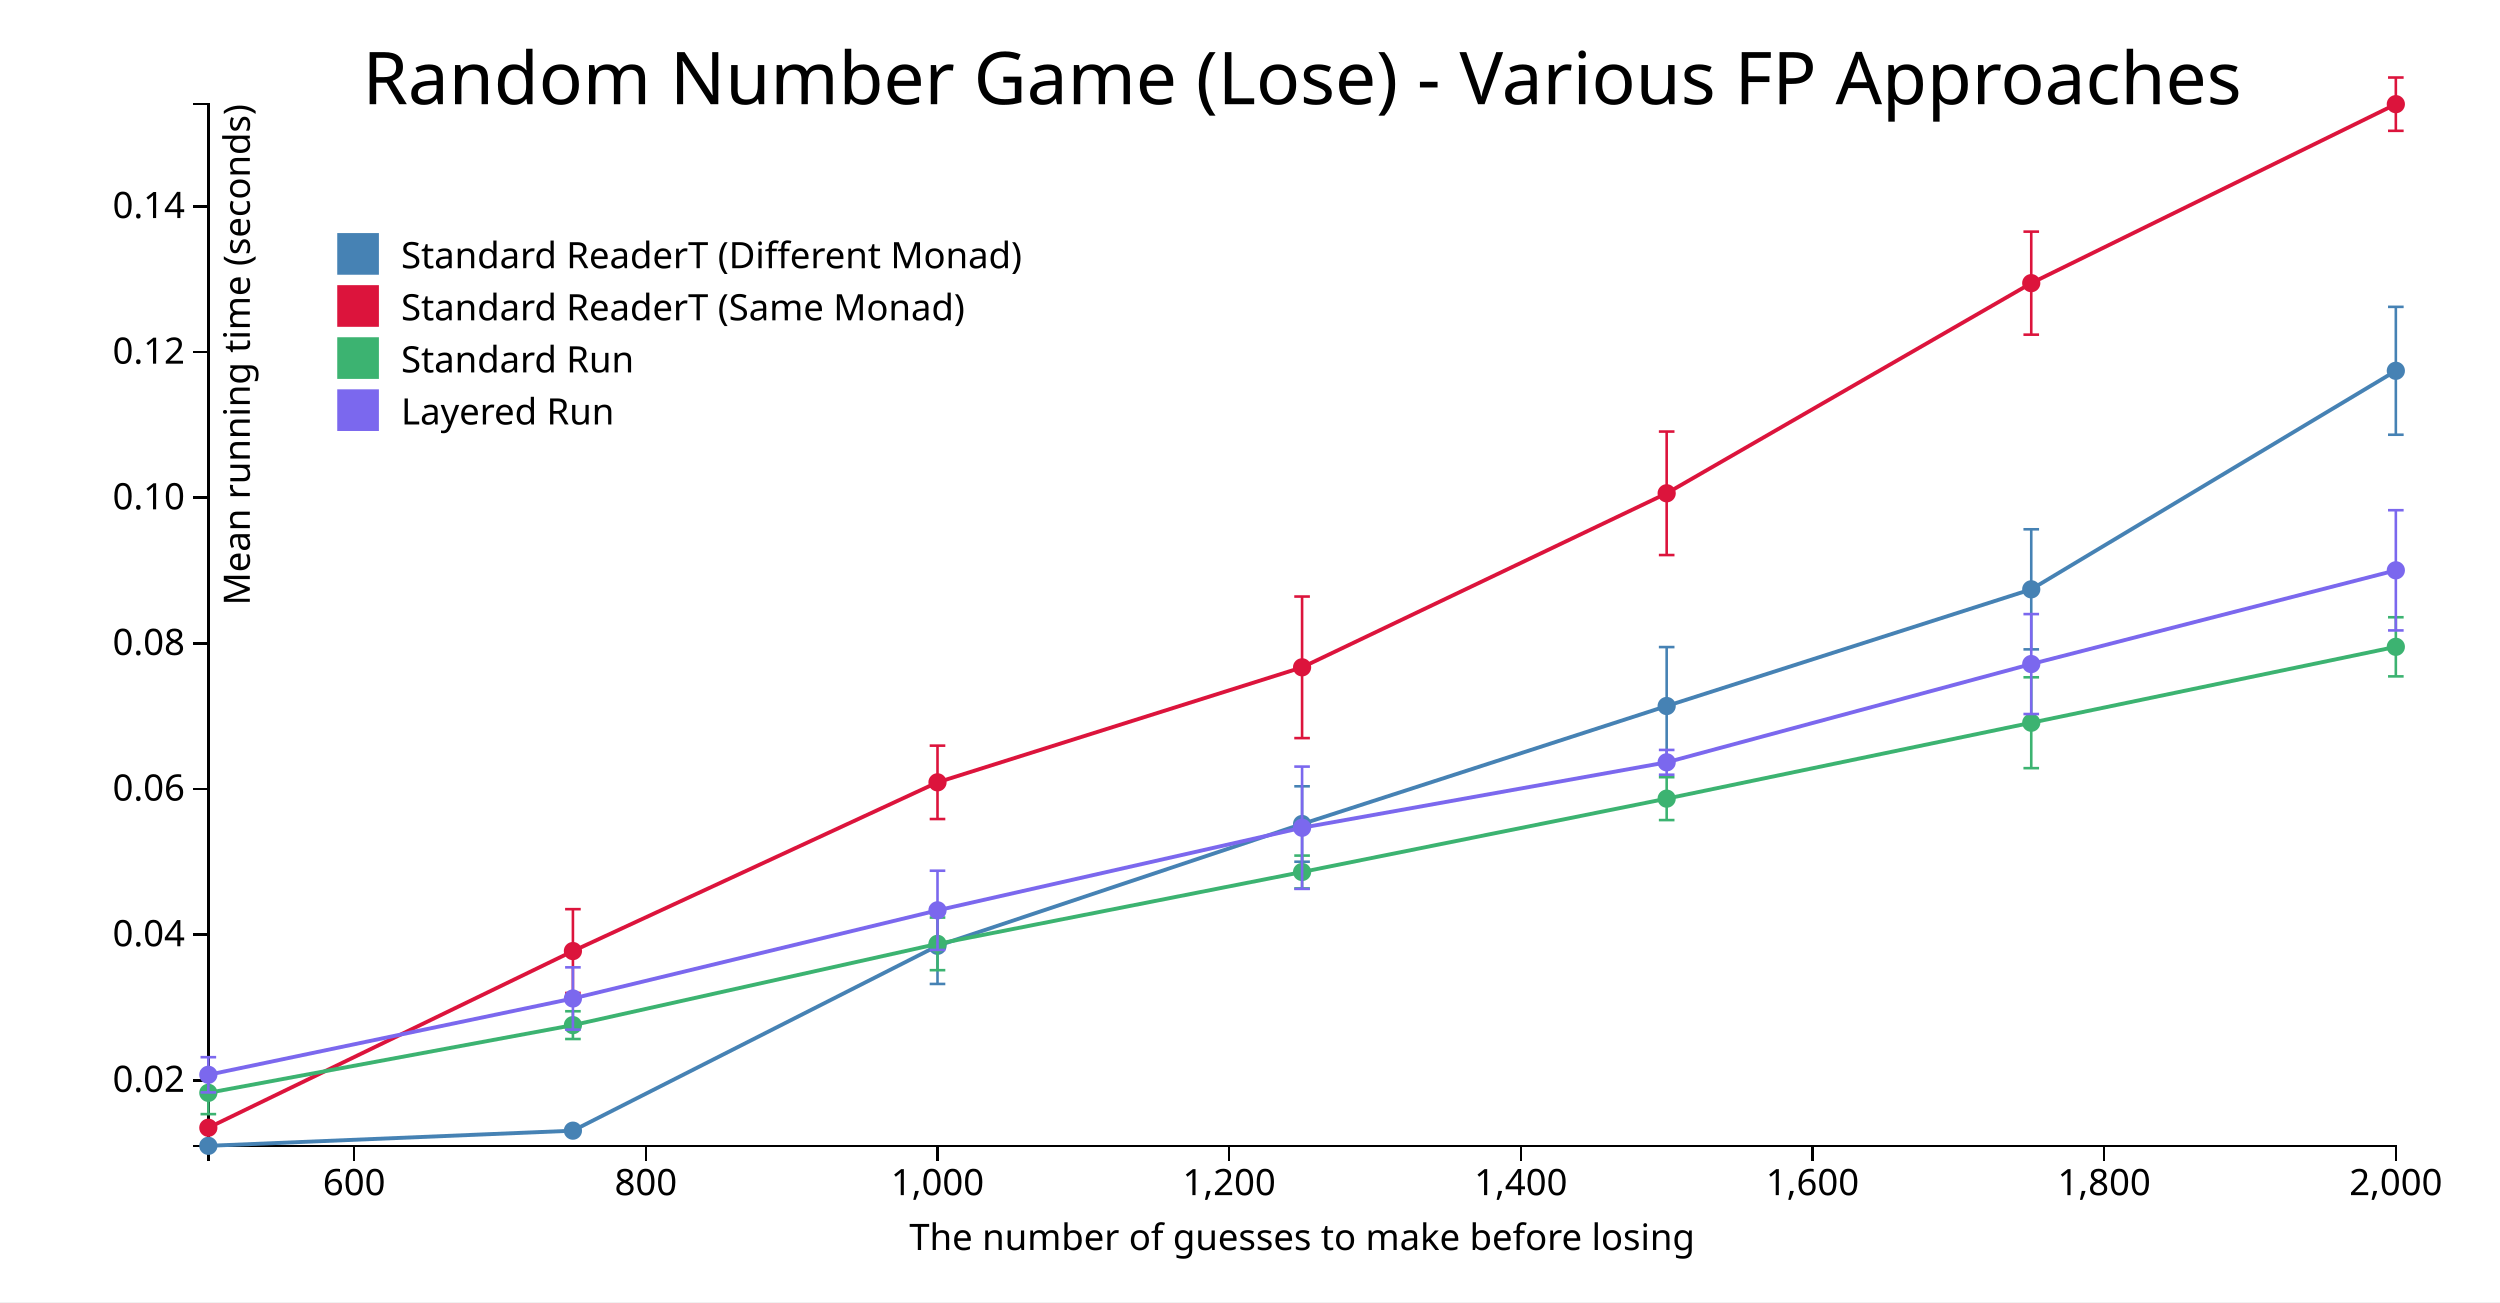
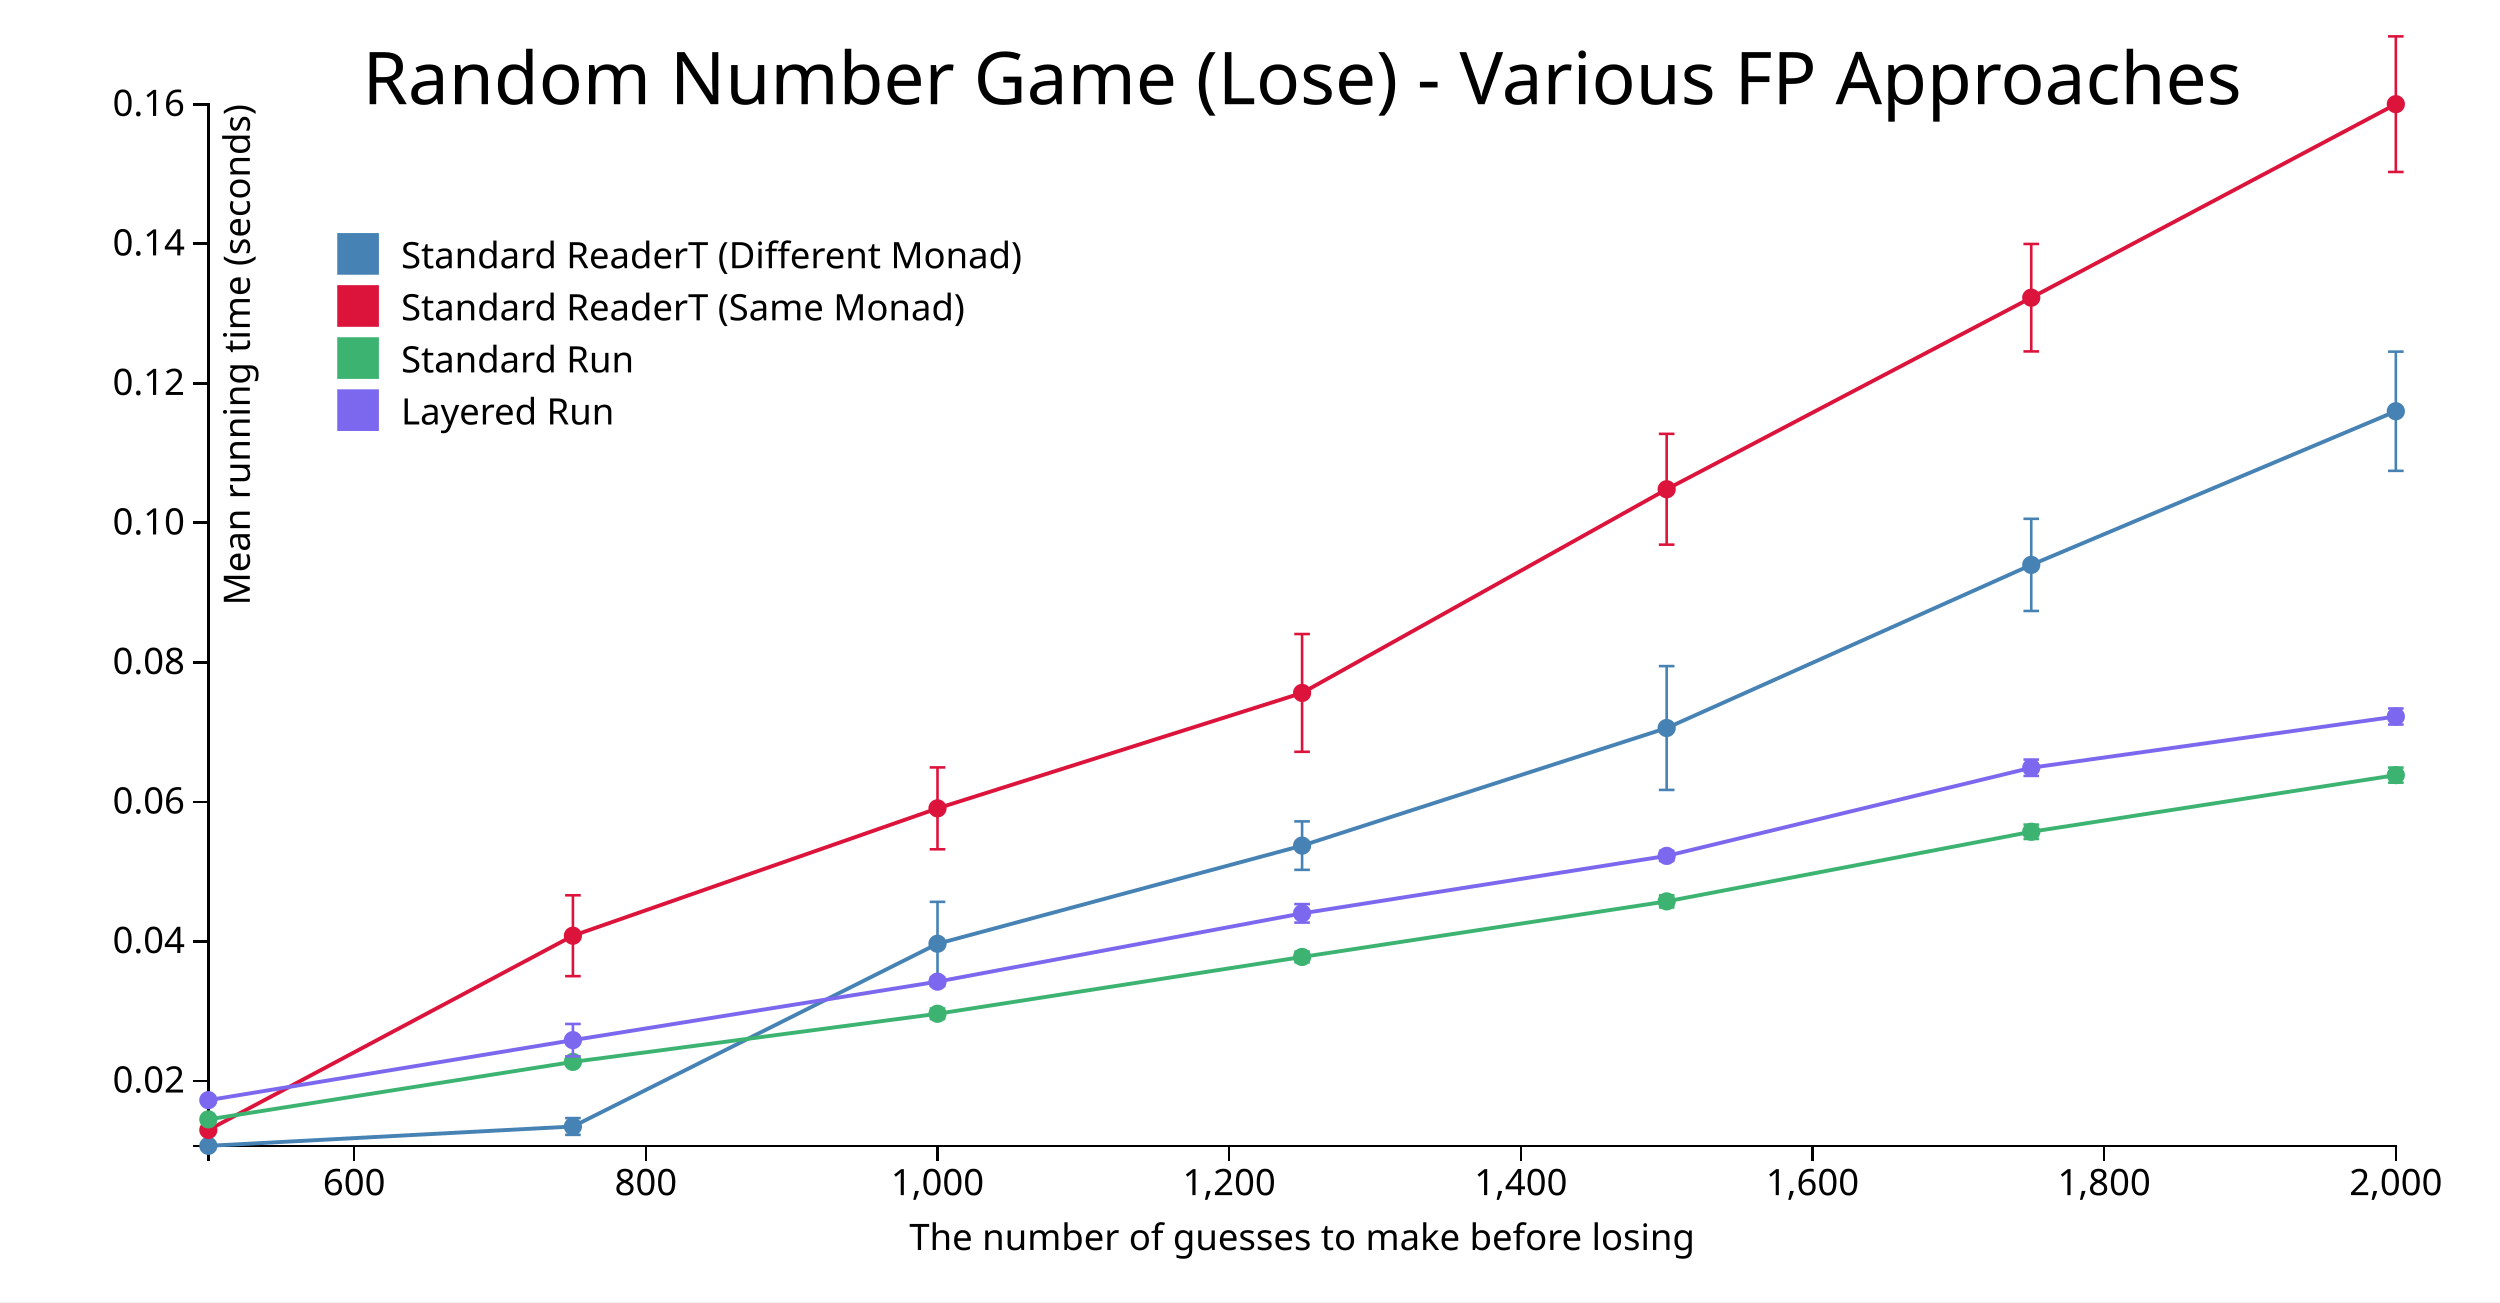
<svg xmlns="http://www.w3.org/2000/svg" width="960" height="500">
  <defs>
    <style type="text/css">
.background {
  fill: white;
}

text {
  font-size: 14px;
  font-family: sans-serif;
}

.axis-path,
.axis-line {
  fill: none;
  stroke: #000;
  stroke-width: 1px;
  shape-rendering: crispEdges;
}

.line {
  fill: none;
  stroke-width: 1.5px;
}

.data-series-0 {
  stroke: steelblue;
  fill: steelblue;
}

.data-series-1 {
  stroke: crimson;
  fill: crimson;
}

.data-series-2 {
  stroke: mediumseagreen;
  fill: mediumseagreen;
}

.data-series-3 {
  stroke: mediumslateblue;
  fill: mediumslateblue;
}

.data-series-4 {
  stroke: goldenrod;
  fill: goldenrod;
}

.error-bar {
  fill: none;
}
</style>
  </defs>
  <rect width="960" height="500" class="background" />
  <g transform="translate(80,40)">
    <g transform="translate(420, 0)">
      <text style="text-anchor: middle; font-size: 28px;">Random Number Game (Lose) - Various FP Approaches</text>
    </g>
    <g class="x axis" transform="translate(0,400)">
      <g class="tick" style="opacity: 1;" transform="translate(56,0)">
        <line y2="6" x2="0" class="axis-line" />
        <text dy=".71em" style="text-anchor: middle;" y="9" x="0">600</text>
      </g>
      <g class="tick" style="opacity: 1;" transform="translate(168,0)">
        <line y2="6" x2="0" class="axis-line" />
        <text dy=".71em" style="text-anchor: middle;" y="9" x="0">800</text>
      </g>
      <g class="tick" style="opacity: 1;" transform="translate(280,0)">
        <line y2="6" x2="0" class="axis-line" />
        <text dy=".71em" style="text-anchor: middle;" y="9" x="0">1,000</text>
      </g>
      <g class="tick" style="opacity: 1;" transform="translate(392,0)">
        <line y2="6" x2="0" class="axis-line" />
        <text dy=".71em" style="text-anchor: middle;" y="9" x="0">1,200</text>
      </g>
      <g class="tick" style="opacity: 1;" transform="translate(504,0)">
        <line y2="6" x2="0" class="axis-line" />
        <text dy=".71em" style="text-anchor: middle;" y="9" x="0">1,400</text>
      </g>
      <g class="tick" style="opacity: 1;" transform="translate(616,0)">
        <line y2="6" x2="0" class="axis-line" />
        <text dy=".71em" style="text-anchor: middle;" y="9" x="0">1,600</text>
      </g>
      <g class="tick" style="opacity: 1;" transform="translate(728,0)">
        <line y2="6" x2="0" class="axis-line" />
        <text dy=".71em" style="text-anchor: middle;" y="9" x="0">1,800</text>
      </g>
      <g class="tick" style="opacity: 1;" transform="translate(840,0)">
        <line y2="6" x2="0" class="axis-line" />
        <text dy=".71em" style="text-anchor: middle;" y="9" x="0">2,000</text>
      </g>
      <path class="axis-path" d="M0,6V0H840V6" />
      <text x="420" y="40" style="text-anchor: middle;">The number of guesses to make before losing</text>
    </g>
    <g class="y axis">
-       <g class="tick" style="opacity: 1;" transform="translate(0,374.7999)">
+       <g class="tick" style="opacity: 1;" transform="translate(0,375.0435)">
        <line x2="-6" y2="0" class="axis-line" />
        <text dy=".32em" style="text-anchor: end;" x="-9" y="0">0.02</text>
      </g>
-       <g class="tick" style="opacity: 1;" transform="translate(0,318.8746)">
+       <g class="tick" style="opacity: 1;" transform="translate(0,321.4696)">
        <line x2="-6" y2="0" class="axis-line" />
        <text dy=".32em" style="text-anchor: end;" x="-9" y="0">0.04</text>
      </g>
-       <g class="tick" style="opacity: 1;" transform="translate(0,262.9493)">
+       <g class="tick" style="opacity: 1;" transform="translate(0,267.8957)">
        <line x2="-6" y2="0" class="axis-line" />
        <text dy=".32em" style="text-anchor: end;" x="-9" y="0">0.06</text>
      </g>
-       <g class="tick" style="opacity: 1;" transform="translate(0,207.0241)">
+       <g class="tick" style="opacity: 1;" transform="translate(0,214.3218)">
        <line x2="-6" y2="0" class="axis-line" />
        <text dy=".32em" style="text-anchor: end;" x="-9" y="0">0.08</text>
      </g>
-       <g class="tick" style="opacity: 1;" transform="translate(0,151.0988)">
+       <g class="tick" style="opacity: 1;" transform="translate(0,160.7479)">
        <line x2="-6" y2="0" class="axis-line" />
        <text dy=".32em" style="text-anchor: end;" x="-9" y="0">0.10</text>
      </g>
-       <g class="tick" style="opacity: 1;" transform="translate(0,95.17354)">
+       <g class="tick" style="opacity: 1;" transform="translate(0,107.174)">
        <line x2="-6" y2="0" class="axis-line" />
        <text dy=".32em" style="text-anchor: end;" x="-9" y="0">0.12</text>
      </g>
-       <g class="tick" style="opacity: 1;" transform="translate(0,39.24827)">
+       <g class="tick" style="opacity: 1;" transform="translate(0,53.60009)">
        <line x2="-6" y2="0" class="axis-line" />
        <text dy=".32em" style="text-anchor: end;" x="-9" y="0">0.14</text>
+       </g>
+       <g class="tick" style="opacity: 1;" transform="translate(0,0.02619)">
+         <line x2="-6" y2="0" class="axis-line" />
+         <text dy=".32em" style="text-anchor: end;" x="-9" y="0">0.16</text>
      </g>
      <path class="axis-path" d="M-6,0H0V400H-6" />
      <text transform="rotate(-90)" y="6" dy=".71em" style="text-anchor: end;">Mean running time (seconds)</text>
    </g>
    <g class="data-series-0">
      <circle cx="0" cy="400" r="3" />
-       <circle cx="140" cy="394.176" r="3" />
-       <circle cx="280" cy="323.195" r="3" />
-       <circle cx="420" cy="276.42" r="3" />
-       <circle cx="560" cy="231.11" r="3" />
-       <circle cx="700" cy="186.301" r="3" />
-       <circle cx="840" cy="102.385" r="3" />
-       <path class="error-bar" x="0" y="400" d="M 0 400 V 398.841 h -3 h 6 h -3 V 401.159 h -3 h 6" />
-       <path class="error-bar" x="140" y="394.176" d="M 140 394.176 V 393.371 h -3 h 6 h -3 V 394.981 h -3 h 6" />
-       <path class="error-bar" x="280" y="323.195" d="M 280 323.195 V 308.553 h -3 h 6 h -3 V 337.837 h -3 h 6" />
-       <path class="error-bar" x="420" y="276.42" d="M 420 276.42 V 261.939 h -3 h 6 h -3 V 290.901 h -3 h 6" />
-       <path class="error-bar" x="560" y="231.11" d="M 560 231.11 V 208.475 h -3 h 6 h -3 V 253.745 h -3 h 6" />
-       <path class="error-bar" x="700" y="186.301" d="M 700 186.301 V 163.246 h -3 h 6 h -3 V 209.355 h -3 h 6" />
-       <path class="error-bar" x="840" y="102.385" d="M 840 102.385 V 77.833 h -3 h 6 h -3 V 126.937 h -3 h 6" />
-       <path class="line" d="M0,400L140,394.176L280,323.195L420,276.42L560,231.11L700,186.301L840,102.385" />
+       <circle cx="140" cy="392.565" r="3" />
+       <circle cx="280" cy="322.398" r="3" />
+       <circle cx="420" cy="284.718" r="3" />
+       <circle cx="560" cy="239.557" r="3" />
+       <circle cx="700" cy="176.917" r="3" />
+       <circle cx="840" cy="117.916" r="3" />
+       <path class="error-bar" x="0" y="400" d="M 0 400 V 399.354 h -3 h 6 h -3 V 400.646 h -3 h 6" />
+       <path class="error-bar" x="140" y="392.565" d="M 140 392.565 V 389.346 h -3 h 6 h -3 V 395.784 h -3 h 6" />
+       <path class="error-bar" x="280" y="322.398" d="M 280 322.398 V 306.314 h -3 h 6 h -3 V 338.483 h -3 h 6" />
+       <path class="error-bar" x="420" y="284.718" d="M 420 284.718 V 275.413 h -3 h 6 h -3 V 294.022 h -3 h 6" />
+       <path class="error-bar" x="560" y="239.557" d="M 560 239.557 V 215.785 h -3 h 6 h -3 V 263.329 h -3 h 6" />
+       <path class="error-bar" x="700" y="176.917" d="M 700 176.917 V 159.225 h -3 h 6 h -3 V 194.609 h -3 h 6" />
+       <path class="error-bar" x="840" y="117.916" d="M 840 117.916 V 95.028 h -3 h 6 h -3 V 140.804 h -3 h 6" />
+       <path class="line" d="M0,400L140,392.565L280,322.398L420,284.718L560,239.557L700,176.917L840,117.916" />
    </g>
    <g class="data-series-1">
-       <circle cx="0" cy="393.054" r="3" />
-       <circle cx="140" cy="325.209" r="3" />
-       <circle cx="280" cy="260.417" r="3" />
-       <circle cx="420" cy="216.252" r="3" />
-       <circle cx="560" cy="149.426" r="3" />
-       <circle cx="700" cy="68.729" r="3" />
+       <circle cx="0" cy="393.913" r="3" />
+       <circle cx="140" cy="319.317" r="3" />
+       <circle cx="280" cy="270.405" r="3" />
+       <circle cx="420" cy="226.079" r="3" />
+       <circle cx="560" cy="147.873" r="3" />
+       <circle cx="700" cy="74.314" r="3" />
      <circle cx="840" cy="0" r="3" />
-       <path class="error-bar" x="0" y="393.054" d="M 0 393.054 V 391.999 h -3 h 6 h -3 V 394.11 h -3 h 6" />
-       <path class="error-bar" x="140" y="325.209" d="M 140 325.209 V 309.117 h -3 h 6 h -3 V 341.301 h -3 h 6" />
-       <path class="error-bar" x="280" y="260.417" d="M 280 260.417 V 246.326 h -3 h 6 h -3 V 274.508 h -3 h 6" />
-       <path class="error-bar" x="420" y="216.252" d="M 420 216.252 V 189.071 h -3 h 6 h -3 V 243.433 h -3 h 6" />
-       <path class="error-bar" x="560" y="149.426" d="M 560 149.426 V 125.715 h -3 h 6 h -3 V 173.137 h -3 h 6" />
-       <path class="error-bar" x="700" y="68.729" d="M 700 68.729 V 48.949 h -3 h 6 h -3 V 88.509 h -3 h 6" />
-       <path class="error-bar" x="840" y="0" d="M 840 0 V -10.236 h -3 h 6 h -3 V 10.236 h -3 h 6" />
-       <path class="line" d="M0,393.054L140,325.209L280,260.417L420,216.252L560,149.426L700,68.729L840,0" />
+       <path class="error-bar" x="0" y="393.913" d="M 0 393.913 V 392.943 h -3 h 6 h -3 V 394.883 h -3 h 6" />
+       <path class="error-bar" x="140" y="319.317" d="M 140 319.317 V 303.787 h -3 h 6 h -3 V 334.846 h -3 h 6" />
+       <path class="error-bar" x="280" y="270.405" d="M 280 270.405 V 254.684 h -3 h 6 h -3 V 286.126 h -3 h 6" />
+       <path class="error-bar" x="420" y="226.079" d="M 420 226.079 V 203.469 h -3 h 6 h -3 V 248.689 h -3 h 6" />
+       <path class="error-bar" x="560" y="147.873" d="M 560 147.873 V 126.605 h -3 h 6 h -3 V 169.142 h -3 h 6" />
+       <path class="error-bar" x="700" y="74.314" d="M 700 74.314 V 53.683 h -3 h 6 h -3 V 94.944 h -3 h 6" />
+       <path class="error-bar" x="840" y="0" d="M 840 0 V -26.032 h -3 h 6 h -3 V 26.032 h -3 h 6" />
+       <path class="line" d="M0,393.913L140,319.317L280,270.405L420,226.079L560,147.873L700,74.314L840,0" />
    </g>
    <g class="data-series-2">
-       <circle cx="0" cy="379.649" r="3" />
-       <circle cx="140" cy="353.651" r="3" />
-       <circle cx="280" cy="322.446" r="3" />
-       <circle cx="420" cy="294.846" r="3" />
-       <circle cx="560" cy="266.677" r="3" />
-       <circle cx="700" cy="237.526" r="3" />
-       <circle cx="840" cy="208.375" r="3" />
-       <path class="error-bar" x="0" y="379.649" d="M 0 379.649 V 371.473 h -3 h 6 h -3 V 387.826 h -3 h 6" />
-       <path class="error-bar" x="140" y="353.651" d="M 140 353.651 V 348.322 h -3 h 6 h -3 V 358.98 h -3 h 6" />
-       <path class="error-bar" x="280" y="322.446" d="M 280 322.446 V 312.344 h -3 h 6 h -3 V 332.547 h -3 h 6" />
-       <path class="error-bar" x="420" y="294.846" d="M 420 294.846 V 288.543 h -3 h 6 h -3 V 301.15 h -3 h 6" />
-       <path class="error-bar" x="560" y="266.677" d="M 560 266.677 V 258.443 h -3 h 6 h -3 V 274.911 h -3 h 6" />
-       <path class="error-bar" x="700" y="237.526" d="M 700 237.526 V 220.081 h -3 h 6 h -3 V 254.972 h -3 h 6" />
-       <path class="error-bar" x="840" y="208.375" d="M 840 208.375 V 197.023 h -3 h 6 h -3 V 219.728 h -3 h 6" />
-       <path class="line" d="M0,379.649L140,353.651L280,322.446L420,294.846L560,266.677L700,237.526L840,208.375" />
+       <circle cx="0" cy="389.849" r="3" />
+       <circle cx="140" cy="367.764" r="3" />
+       <circle cx="280" cy="349.28" r="3" />
+       <circle cx="420" cy="327.47" r="3" />
+       <circle cx="560" cy="306.131" r="3" />
+       <circle cx="700" cy="279.403" r="3" />
+       <circle cx="840" cy="257.647" r="3" />
+       <path class="error-bar" x="0" y="389.849" d="M 0 389.849 V 389.149 h -3 h 6 h -3 V 390.55 h -3 h 6" />
+       <path class="error-bar" x="140" y="367.764" d="M 140 367.764 V 366.988 h -3 h 6 h -3 V 368.539 h -3 h 6" />
+       <path class="error-bar" x="280" y="349.28" d="M 280 349.28 V 347.259 h -3 h 6 h -3 V 351.3 h -3 h 6" />
+       <path class="error-bar" x="420" y="327.47" d="M 420 327.47 V 325.441 h -3 h 6 h -3 V 329.498 h -3 h 6" />
+       <path class="error-bar" x="560" y="306.131" d="M 560 306.131 V 303.808 h -3 h 6 h -3 V 308.455 h -3 h 6" />
+       <path class="error-bar" x="700" y="279.403" d="M 700 279.403 V 276.646 h -3 h 6 h -3 V 282.159 h -3 h 6" />
+       <path class="error-bar" x="840" y="257.647" d="M 840 257.647 V 254.751 h -3 h 6 h -3 V 260.544 h -3 h 6" />
+       <path class="line" d="M0,389.849L140,367.764L280,349.28L420,327.47L560,306.131L700,279.403L840,257.647" />
    </g>
    <g class="data-series-3">
-       <circle cx="0" cy="372.722" r="3" />
-       <circle cx="140" cy="343.416" r="3" />
-       <circle cx="280" cy="309.569" r="3" />
-       <circle cx="420" cy="277.852" r="3" />
-       <circle cx="560" cy="252.73" r="3" />
-       <circle cx="700" cy="214.999" r="3" />
-       <circle cx="840" cy="179" r="3" />
-       <path class="error-bar" x="0" y="372.722" d="M 0 372.722 V 365.961 h -3 h 6 h -3 V 379.483 h -3 h 6" />
-       <path class="error-bar" x="140" y="343.416" d="M 140 343.416 V 331.461 h -3 h 6 h -3 V 355.371 h -3 h 6" />
-       <path class="error-bar" x="280" y="309.569" d="M 280 309.569 V 294.358 h -3 h 6 h -3 V 324.78 h -3 h 6" />
-       <path class="error-bar" x="420" y="277.852" d="M 420 277.852 V 254.372 h -3 h 6 h -3 V 301.332 h -3 h 6" />
-       <path class="error-bar" x="560" y="252.73" d="M 560 252.73 V 247.973 h -3 h 6 h -3 V 257.488 h -3 h 6" />
-       <path class="error-bar" x="700" y="214.999" d="M 700 214.999 V 195.814 h -3 h 6 h -3 V 234.183 h -3 h 6" />
-       <path class="error-bar" x="840" y="179" d="M 840 179 V 155.918 h -3 h 6 h -3 V 202.082 h -3 h 6" />
-       <path class="line" d="M0,372.722L140,343.416L280,309.569L420,277.852L560,252.73L700,214.999L840,179" />
+       <circle cx="0" cy="382.461" r="3" />
+       <circle cx="140" cy="359.415" r="3" />
+       <circle cx="280" cy="336.949" r="3" />
+       <circle cx="420" cy="310.728" r="3" />
+       <circle cx="560" cy="288.665" r="3" />
+       <circle cx="700" cy="254.809" r="3" />
+       <circle cx="840" cy="235.141" r="3" />
+       <path class="error-bar" x="0" y="382.461" d="M 0 382.461 V 381.833 h -3 h 6 h -3 V 383.088 h -3 h 6" />
+       <path class="error-bar" x="140" y="359.415" d="M 140 359.415 V 353.202 h -3 h 6 h -3 V 365.629 h -3 h 6" />
+       <path class="error-bar" x="280" y="336.949" d="M 280 336.949 V 335.24 h -3 h 6 h -3 V 338.658 h -3 h 6" />
+       <path class="error-bar" x="420" y="310.728" d="M 420 310.728 V 307.18 h -3 h 6 h -3 V 314.275 h -3 h 6" />
+       <path class="error-bar" x="560" y="288.665" d="M 560 288.665 V 286.734 h -3 h 6 h -3 V 290.596 h -3 h 6" />
+       <path class="error-bar" x="700" y="254.809" d="M 700 254.809 V 251.676 h -3 h 6 h -3 V 257.942 h -3 h 6" />
+       <path class="error-bar" x="840" y="235.141" d="M 840 235.141 V 232.054 h -3 h 6 h -3 V 238.229 h -3 h 6" />
+       <path class="line" d="M0,382.461L140,359.415L280,336.949L420,310.728L560,288.665L700,254.809L840,235.141" />
    </g>
    <g class="legend" transform="translate(50, 50)">
      <rect x="0" y="0" width="15" height="15" class="data-series-0" />
      <rect x="0" y="20" width="15" height="15" class="data-series-1" />
      <rect x="0" y="40" width="15" height="15" class="data-series-2" />
      <rect x="0" y="60" width="15" height="15" class="data-series-3" />
      <text x="24" y="13">Standard ReaderT (Different Monad)</text>
      <text x="24" y="33">Standard ReaderT (Same Monad)</text>
      <text x="24" y="53">Standard Run</text>
      <text x="24" y="73">Layered Run</text>
    </g>
  </g>
</svg>
